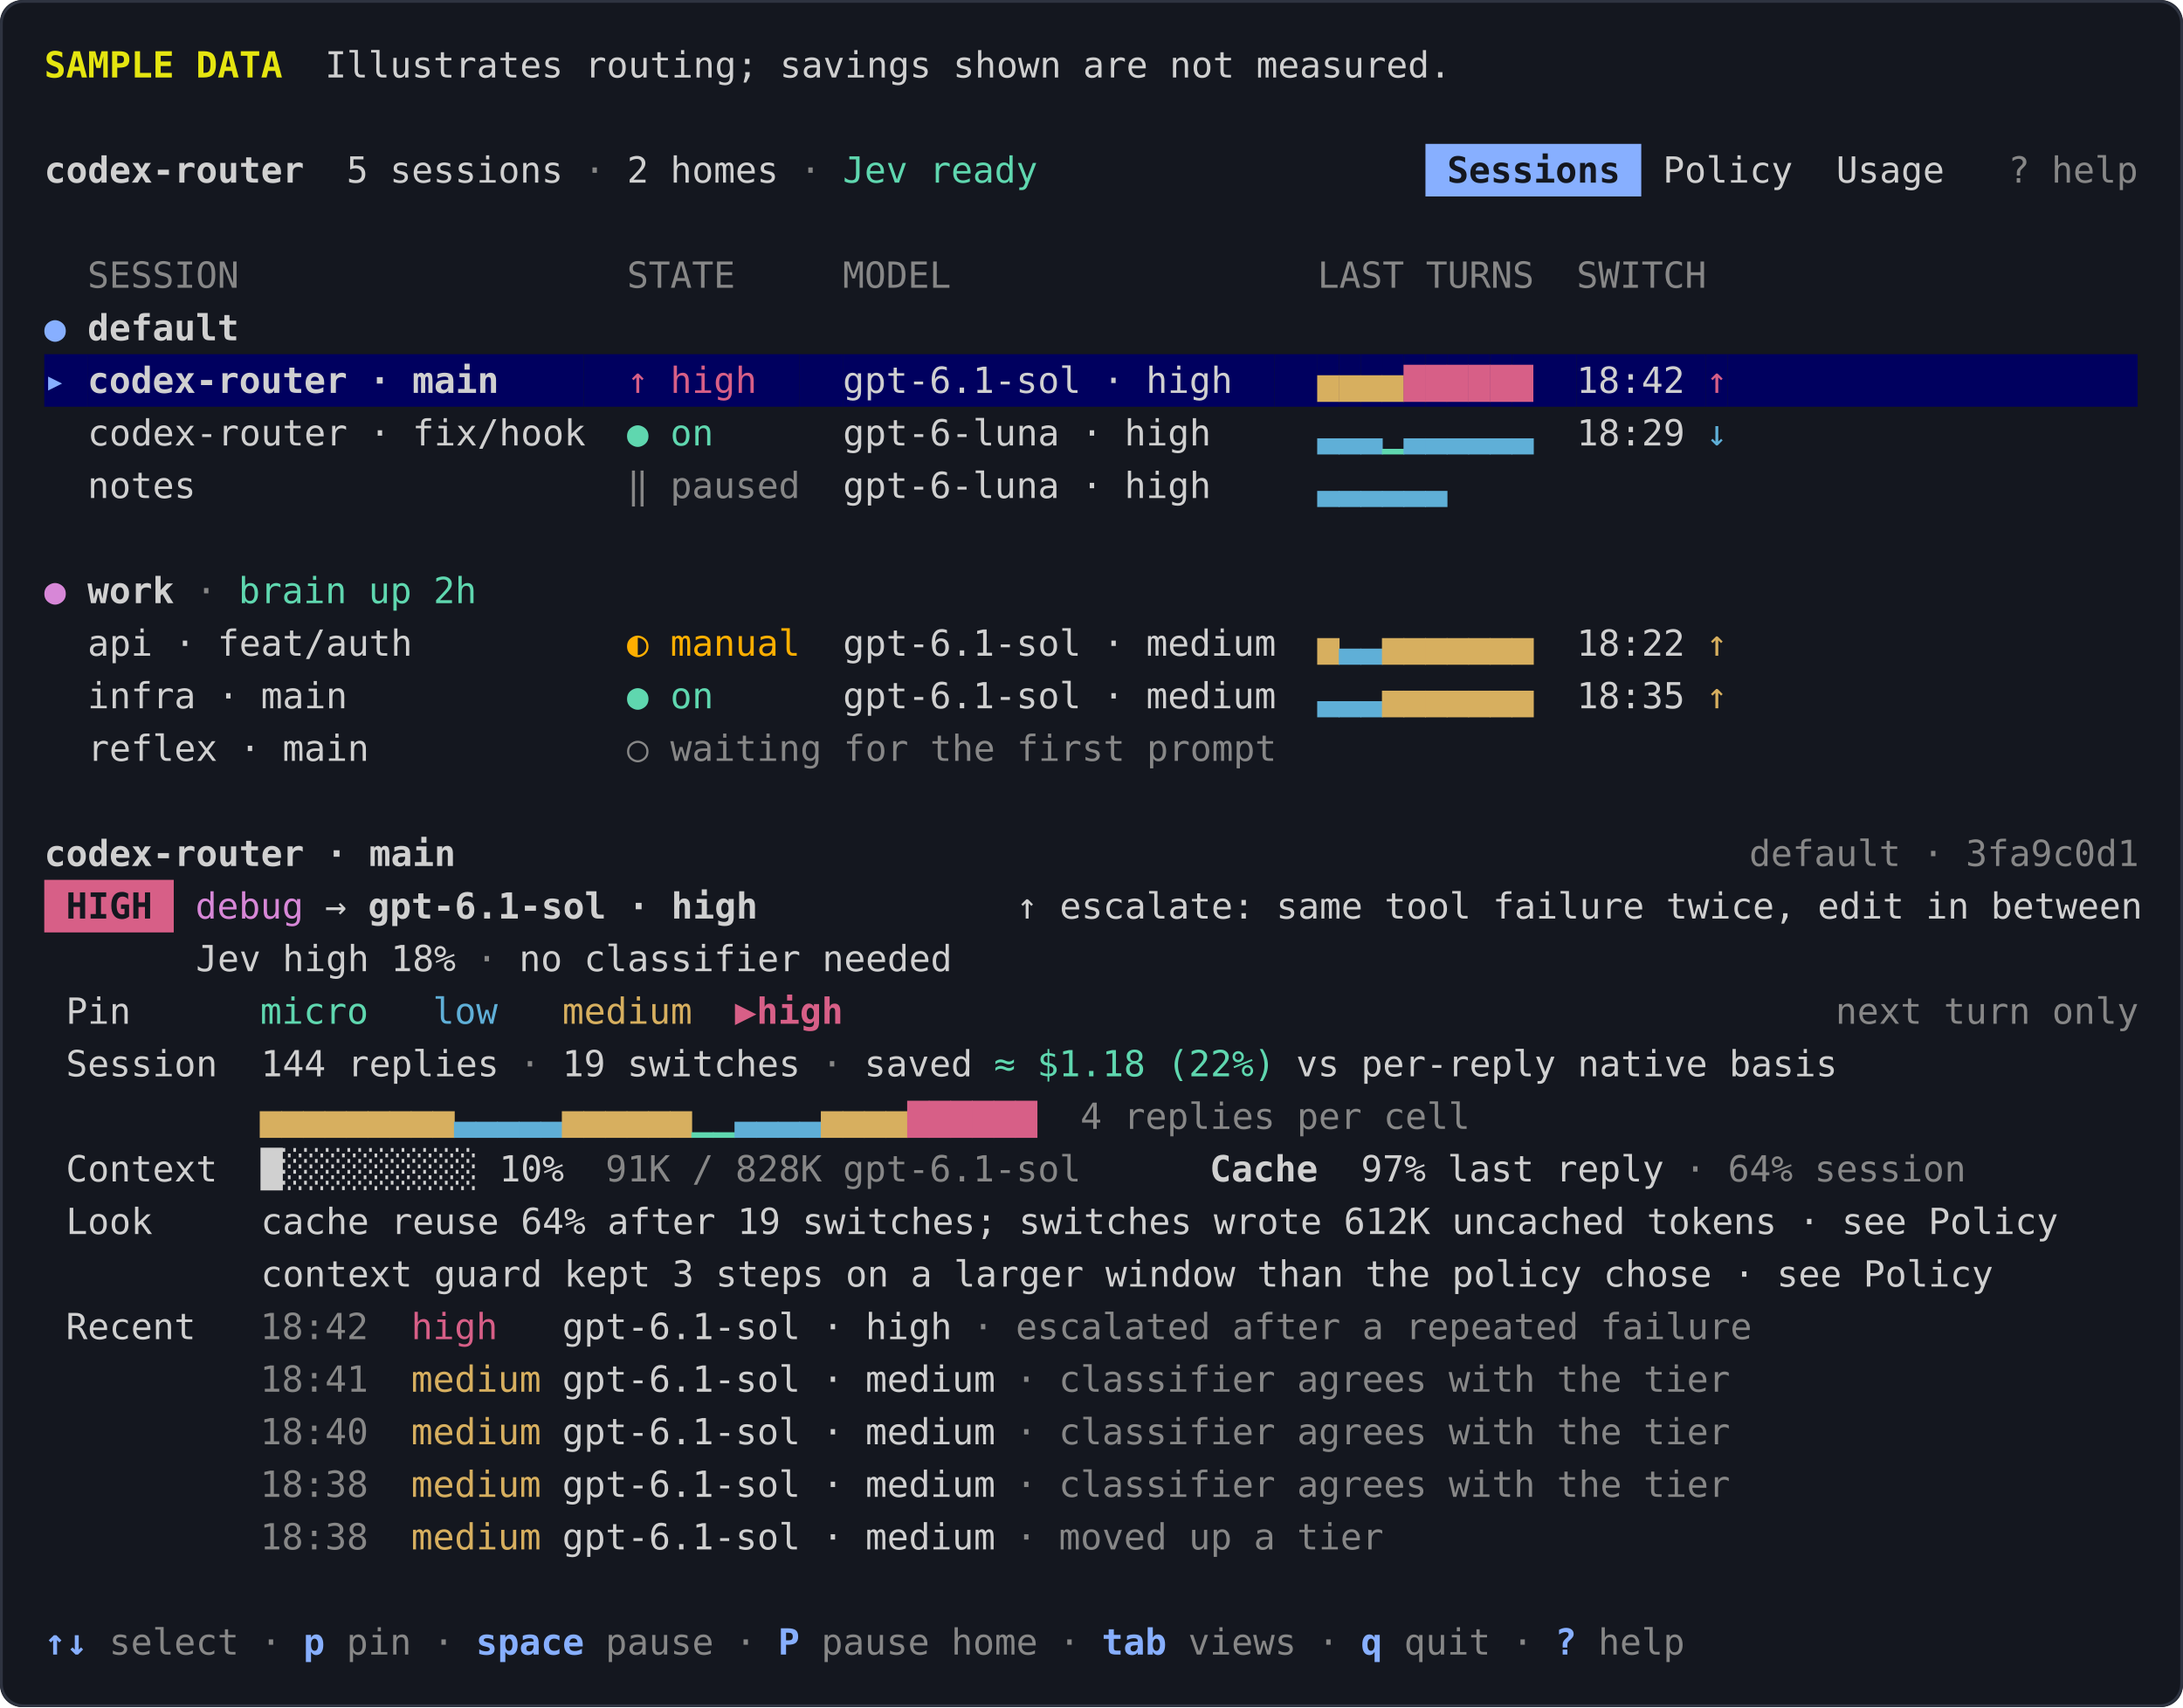
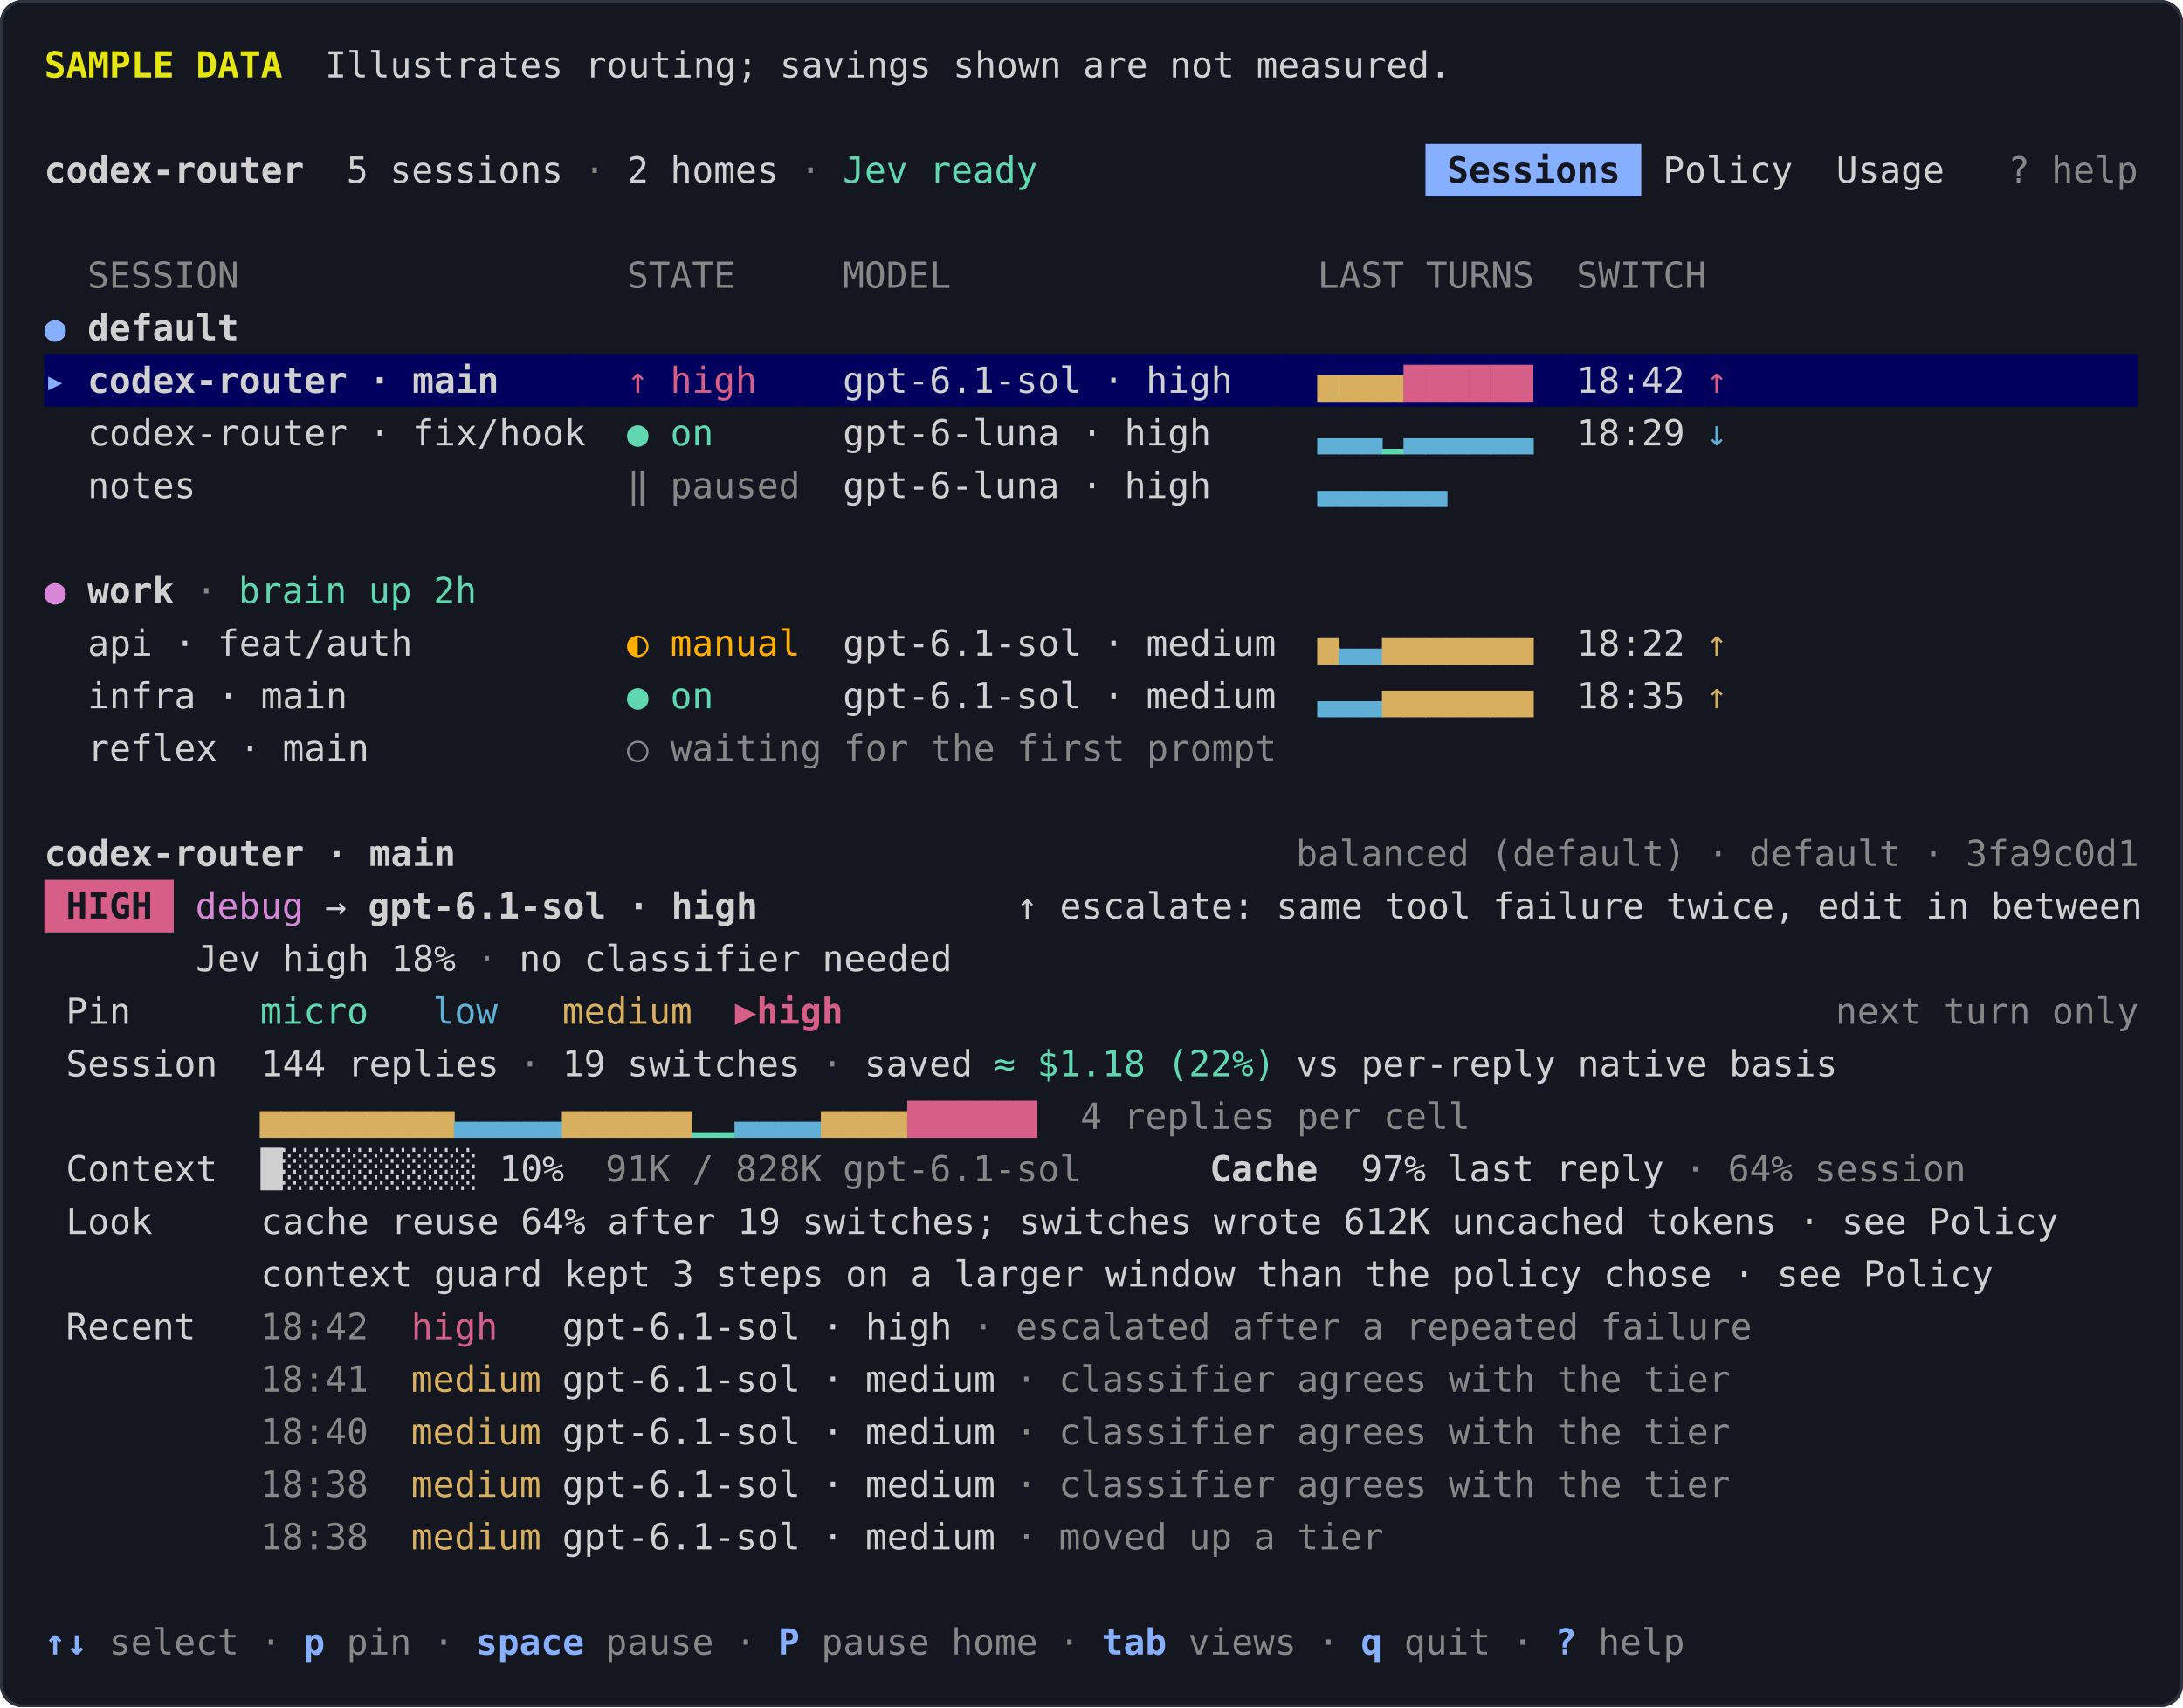
<svg xmlns="http://www.w3.org/2000/svg" viewBox="0 0 789 617" width="789" height="617" role="img" aria-labelledby="title desc">
  <style>text { font-family: ui-monospace, SFMono-Regular, Menlo, Consolas, 'DejaVu Sans Mono', monospace; font-size: 13px; }</style>
  <rect width="789" height="617" rx="8" fill="#14171f" />
  <rect x="0.5" y="0.5" width="788" height="616" rx="8" fill="none" stroke="#2e3340" />
  <text x="16.0" y="28.0" fill="#e5e510" font-weight="700" xml:space="preserve">SAMPLE DATA</text>
  <text x="101.8" y="28.0" fill="#d0d0d0" xml:space="preserve">  Illustrates routing; savings shown are not measured.</text>
  <text x="16.0" y="66.0" fill="#d0d0d0" font-weight="700" xml:space="preserve">codex-router</text>
  <text x="109.6" y="66.0" fill="#d0d0d0" xml:space="preserve">  5 sessions</text>
  <text x="203.2" y="66.0" fill="#878787" xml:space="preserve"> · </text>
  <text x="226.6" y="66.0" fill="#d0d0d0" xml:space="preserve">2 homes</text>
  <text x="281.2" y="66.0" fill="#878787" xml:space="preserve"> · </text>
  <text x="304.6" y="66.0" fill="#5fd7af" xml:space="preserve">Jev ready</text>
  <rect x="515.2" y="52.0" width="78.0" height="19" fill="#87afff" />
  <text x="515.2" y="66.0" fill="#14171f" font-weight="700" xml:space="preserve"> Sessions </text>
  <text x="593.2" y="66.0" fill="#d0d0d0" xml:space="preserve"> Policy  Usage   </text>
  <text x="725.8" y="66.0" fill="#878787" xml:space="preserve">? help</text>
  <text x="31.6" y="104.0" fill="#878787" xml:space="preserve">SESSION                </text>
  <text x="226.6" y="104.0" fill="#878787" xml:space="preserve">STATE   </text>
  <text x="304.6" y="104.0" fill="#878787" xml:space="preserve">MODEL               </text>
  <text x="476.2" y="104.0" fill="#878787" xml:space="preserve">LAST TURNS</text>
  <text x="569.8" y="104.0" fill="#878787" xml:space="preserve">SWITCH</text>
  <text x="16.0" y="123.0" fill="#87afff" xml:space="preserve">● </text>
  <text x="31.6" y="123.0" fill="#d0d0d0" font-weight="700" xml:space="preserve">default</text>
  <rect x="16.0" y="128.0" width="15.6" height="19" fill="#00005f" />
  <text x="16.0" y="142.0" fill="#87afff" font-weight="700" xml:space="preserve">▸ </text>
  <rect x="31.6" y="128.0" width="179.4" height="19" fill="#00005f" />
  <text x="31.6" y="142.0" fill="#d0d0d0" font-weight="700" xml:space="preserve">codex-router · main    </text>
  <rect x="211.0" y="128.0" width="15.6" height="19" fill="#00005f" />
  <rect x="226.6" y="128.0" width="62.4" height="19" fill="#00005f" />
  <text x="226.6" y="142.0" fill="#d75f87" xml:space="preserve">↑ high  </text>
  <rect x="289.0" y="128.0" width="15.6" height="19" fill="#00005f" />
  <rect x="304.6" y="128.0" width="156.0" height="19" fill="#00005f" />
  <text x="304.6" y="142.0" fill="#d0d0d0" xml:space="preserve">gpt-6.1-sol · high  </text>
  <rect x="460.6" y="128.0" width="15.6" height="19" fill="#00005f" />
  <rect x="476.2" y="128.0" width="7.8" height="19" fill="#00005f" />
  <text x="476.2" y="142.0" fill="#d7af5f" xml:space="preserve">▅</text>
  <rect x="484.0" y="128.0" width="7.8" height="19" fill="#00005f" />
  <text x="484.0" y="142.0" fill="#d7af5f" xml:space="preserve">▅</text>
  <rect x="491.8" y="128.0" width="7.8" height="19" fill="#00005f" />
  <text x="491.8" y="142.0" fill="#d7af5f" xml:space="preserve">▅</text>
  <rect x="499.6" y="128.0" width="7.8" height="19" fill="#00005f" />
  <text x="499.6" y="142.0" fill="#d7af5f" xml:space="preserve">▅</text>
  <rect x="507.4" y="128.0" width="7.8" height="19" fill="#00005f" />
  <text x="507.4" y="142.0" fill="#d75f87" xml:space="preserve">▇</text>
  <rect x="515.2" y="128.0" width="7.8" height="19" fill="#00005f" />
  <text x="515.2" y="142.0" fill="#d75f87" xml:space="preserve">▇</text>
  <rect x="523.0" y="128.0" width="7.8" height="19" fill="#00005f" />
  <text x="523.0" y="142.0" fill="#d75f87" xml:space="preserve">▇</text>
  <rect x="530.8" y="128.0" width="7.8" height="19" fill="#00005f" />
  <text x="530.8" y="142.0" fill="#d75f87" xml:space="preserve">▇</text>
  <rect x="538.6" y="128.0" width="7.8" height="19" fill="#00005f" />
  <text x="538.6" y="142.0" fill="#d75f87" xml:space="preserve">▇</text>
  <rect x="546.4" y="128.0" width="7.8" height="19" fill="#00005f" />
  <text x="546.4" y="142.0" fill="#d75f87" xml:space="preserve">▇</text>
  <rect x="554.2" y="128.0" width="15.6" height="19" fill="#00005f" />
  <rect x="569.8" y="128.0" width="46.8" height="19" fill="#00005f" />
  <text x="569.8" y="142.0" fill="#d0d0d0" xml:space="preserve">18:42 </text>
  <rect x="616.6" y="128.0" width="7.8" height="19" fill="#00005f" />
  <text x="616.6" y="142.0" fill="#d75f87" xml:space="preserve">↑</text>
  <rect x="624.4" y="128.0" width="148.2" height="19" fill="#00005f" />
  <text x="16.0" y="161.0" fill="#d0d0d0" xml:space="preserve">  codex-router · fix/hook  </text>
  <text x="226.6" y="161.0" fill="#5fd7af" xml:space="preserve">● on    </text>
  <text x="289.0" y="161.0" fill="#d0d0d0" xml:space="preserve">  gpt-6-luna · high     </text>
  <text x="476.2" y="161.0" fill="#5fafd7" xml:space="preserve">▃</text>
  <text x="484.0" y="161.0" fill="#5fafd7" xml:space="preserve">▃</text>
  <text x="491.8" y="161.0" fill="#5fafd7" xml:space="preserve">▃</text>
  <text x="499.6" y="161.0" fill="#5fd7af" xml:space="preserve">▁</text>
  <text x="507.4" y="161.0" fill="#5fafd7" xml:space="preserve">▃</text>
  <text x="515.2" y="161.0" fill="#5fafd7" xml:space="preserve">▃</text>
  <text x="523.0" y="161.0" fill="#5fafd7" xml:space="preserve">▃</text>
  <text x="530.8" y="161.0" fill="#5fafd7" xml:space="preserve">▃</text>
  <text x="538.6" y="161.0" fill="#5fafd7" xml:space="preserve">▃</text>
  <text x="546.4" y="161.0" fill="#5fafd7" xml:space="preserve">▃</text>
  <text x="554.2" y="161.0" fill="#d0d0d0" xml:space="preserve">  18:29 </text>
  <text x="616.6" y="161.0" fill="#5fafd7" xml:space="preserve">↓</text>
  <text x="16.0" y="180.0" fill="#d0d0d0" xml:space="preserve">  notes                    </text>
  <text x="226.6" y="180.0" fill="#878787" xml:space="preserve">‖ paused</text>
  <text x="289.0" y="180.0" fill="#d0d0d0" xml:space="preserve">  gpt-6-luna · high     </text>
  <text x="476.2" y="180.0" fill="#5fafd7" xml:space="preserve">▃</text>
  <text x="484.0" y="180.0" fill="#5fafd7" xml:space="preserve">▃</text>
  <text x="491.8" y="180.0" fill="#5fafd7" xml:space="preserve">▃</text>
  <text x="499.6" y="180.0" fill="#5fafd7" xml:space="preserve">▃</text>
  <text x="507.4" y="180.0" fill="#5fafd7" xml:space="preserve">▃</text>
  <text x="515.2" y="180.0" fill="#5fafd7" xml:space="preserve">▃</text>
  <text x="16.0" y="218.0" fill="#d787d7" xml:space="preserve">● </text>
  <text x="31.6" y="218.0" fill="#d0d0d0" font-weight="700" xml:space="preserve">work</text>
  <text x="62.8" y="218.0" fill="#878787" xml:space="preserve"> · </text>
  <text x="86.2" y="218.0" fill="#5fd7af" xml:space="preserve">brain up 2h</text>
  <text x="16.0" y="237.0" fill="#d0d0d0" xml:space="preserve">  api · feat/auth          </text>
  <text x="226.6" y="237.0" fill="#ffaf00" xml:space="preserve">◐ manual</text>
  <text x="289.0" y="237.0" fill="#d0d0d0" xml:space="preserve">  gpt-6.1-sol · medium  </text>
  <text x="476.2" y="237.0" fill="#d7af5f" xml:space="preserve">▅</text>
  <text x="484.0" y="237.0" fill="#5fafd7" xml:space="preserve">▃</text>
  <text x="491.8" y="237.0" fill="#5fafd7" xml:space="preserve">▃</text>
  <text x="499.6" y="237.0" fill="#d7af5f" xml:space="preserve">▅</text>
  <text x="507.4" y="237.0" fill="#d7af5f" xml:space="preserve">▅</text>
  <text x="515.2" y="237.0" fill="#d7af5f" xml:space="preserve">▅</text>
  <text x="523.0" y="237.0" fill="#d7af5f" xml:space="preserve">▅</text>
  <text x="530.8" y="237.0" fill="#d7af5f" xml:space="preserve">▅</text>
  <text x="538.6" y="237.0" fill="#d7af5f" xml:space="preserve">▅</text>
  <text x="546.4" y="237.0" fill="#d7af5f" xml:space="preserve">▅</text>
  <text x="554.2" y="237.0" fill="#d0d0d0" xml:space="preserve">  18:22 </text>
  <text x="616.6" y="237.0" fill="#d7af5f" xml:space="preserve">↑</text>
  <text x="16.0" y="256.0" fill="#d0d0d0" xml:space="preserve">  infra · main             </text>
  <text x="226.6" y="256.0" fill="#5fd7af" xml:space="preserve">● on    </text>
  <text x="289.0" y="256.0" fill="#d0d0d0" xml:space="preserve">  gpt-6.1-sol · medium  </text>
  <text x="476.2" y="256.0" fill="#5fafd7" xml:space="preserve">▃</text>
  <text x="484.0" y="256.0" fill="#5fafd7" xml:space="preserve">▃</text>
  <text x="491.8" y="256.0" fill="#5fafd7" xml:space="preserve">▃</text>
  <text x="499.6" y="256.0" fill="#d7af5f" xml:space="preserve">▅</text>
  <text x="507.4" y="256.0" fill="#d7af5f" xml:space="preserve">▅</text>
  <text x="515.2" y="256.0" fill="#d7af5f" xml:space="preserve">▅</text>
  <text x="523.0" y="256.0" fill="#d7af5f" xml:space="preserve">▅</text>
  <text x="530.8" y="256.0" fill="#d7af5f" xml:space="preserve">▅</text>
  <text x="538.6" y="256.0" fill="#d7af5f" xml:space="preserve">▅</text>
  <text x="546.4" y="256.0" fill="#d7af5f" xml:space="preserve">▅</text>
  <text x="554.2" y="256.0" fill="#d0d0d0" xml:space="preserve">  18:35 </text>
  <text x="616.6" y="256.0" fill="#d7af5f" xml:space="preserve">↑</text>
  <text x="16.0" y="275.0" fill="#d0d0d0" xml:space="preserve">  reflex · main            </text>
  <text x="226.6" y="275.0" fill="#878787" xml:space="preserve">○ waiting for the first prompt</text>
  <text x="16.0" y="313.0" fill="#d0d0d0" font-weight="700" xml:space="preserve">codex-router · main</text>
+   <text x="468.4" y="313.0" fill="#878787" xml:space="preserve">balanced (default) · </text>
  <text x="632.2" y="313.0" fill="#878787" xml:space="preserve">default · 3fa9c0d1</text>
  <rect x="16.0" y="318.0" width="46.8" height="19" fill="#d75f87" />
  <text x="16.0" y="332.0" fill="#14171f" font-weight="700" xml:space="preserve"> HIGH </text>
  <text x="70.6" y="332.0" fill="#d787d7" xml:space="preserve">debug</text>
  <text x="109.6" y="332.0" fill="#d0d0d0" xml:space="preserve"> → </text>
  <text x="133.0" y="332.0" fill="#d0d0d0" font-weight="700" xml:space="preserve">gpt-6.1-sol · high</text>
  <text x="273.4" y="332.0" fill="#d0d0d0" xml:space="preserve">            ↑ escalate: same tool failure twice, edit in between</text>
  <text x="16.0" y="351.0" fill="#d0d0d0" xml:space="preserve">       Jev high 18%</text>
  <text x="164.2" y="351.0" fill="#878787" xml:space="preserve"> · </text>
  <text x="187.6" y="351.0" fill="#d0d0d0" xml:space="preserve">no classifier needed</text>
  <text x="16.0" y="370.0" fill="#d0d0d0" xml:space="preserve"> Pin     </text>
  <text x="86.2" y="370.0" fill="#5fd7af" xml:space="preserve"> micro  </text>
  <text x="148.6" y="370.0" fill="#5fafd7" xml:space="preserve"> low  </text>
  <text x="195.4" y="370.0" fill="#d7af5f" xml:space="preserve"> medium  </text>
  <text x="265.6" y="370.0" fill="#d75f87" font-weight="700" xml:space="preserve">▶high  </text>
  <text x="663.4" y="370.0" fill="#878787" xml:space="preserve">next turn only</text>
  <text x="16.0" y="389.0" fill="#d0d0d0" xml:space="preserve"> Session  144 replies</text>
  <text x="179.8" y="389.0" fill="#878787" xml:space="preserve"> · </text>
  <text x="203.2" y="389.0" fill="#d0d0d0" xml:space="preserve">19 switches</text>
  <text x="289.0" y="389.0" fill="#878787" xml:space="preserve"> · </text>
  <text x="312.4" y="389.0" fill="#d0d0d0" xml:space="preserve">saved </text>
  <text x="359.2" y="389.0" fill="#5fd7af" xml:space="preserve">≈ $1.18 (22%)</text>
  <text x="460.6" y="389.0" fill="#d0d0d0" xml:space="preserve"> vs per-reply native basis</text>
  <text x="94.0" y="408.0" fill="#d7af5f" xml:space="preserve">▅</text>
  <text x="101.8" y="408.0" fill="#d7af5f" xml:space="preserve">▅</text>
  <text x="109.6" y="408.0" fill="#d7af5f" xml:space="preserve">▅</text>
  <text x="117.4" y="408.0" fill="#d7af5f" xml:space="preserve">▅</text>
  <text x="125.2" y="408.0" fill="#d7af5f" xml:space="preserve">▅</text>
  <text x="133.0" y="408.0" fill="#d7af5f" xml:space="preserve">▅</text>
  <text x="140.8" y="408.0" fill="#d7af5f" xml:space="preserve">▅</text>
  <text x="148.6" y="408.0" fill="#d7af5f" xml:space="preserve">▅</text>
  <text x="156.4" y="408.0" fill="#d7af5f" xml:space="preserve">▅</text>
  <text x="164.2" y="408.0" fill="#5fafd7" xml:space="preserve">▃</text>
  <text x="172.0" y="408.0" fill="#5fafd7" xml:space="preserve">▃</text>
  <text x="179.8" y="408.0" fill="#5fafd7" xml:space="preserve">▃</text>
  <text x="187.6" y="408.0" fill="#5fafd7" xml:space="preserve">▃</text>
  <text x="195.4" y="408.0" fill="#5fafd7" xml:space="preserve">▃</text>
  <text x="203.2" y="408.0" fill="#d7af5f" xml:space="preserve">▅</text>
  <text x="211.0" y="408.0" fill="#d7af5f" xml:space="preserve">▅</text>
  <text x="218.8" y="408.0" fill="#d7af5f" xml:space="preserve">▅</text>
  <text x="226.6" y="408.0" fill="#d7af5f" xml:space="preserve">▅</text>
  <text x="234.4" y="408.0" fill="#d7af5f" xml:space="preserve">▅</text>
  <text x="242.2" y="408.0" fill="#d7af5f" xml:space="preserve">▅</text>
  <text x="250.0" y="408.0" fill="#5fd7af" xml:space="preserve">▁</text>
  <text x="257.8" y="408.0" fill="#5fd7af" xml:space="preserve">▁</text>
  <text x="265.6" y="408.0" fill="#5fafd7" xml:space="preserve">▃</text>
  <text x="273.4" y="408.0" fill="#5fafd7" xml:space="preserve">▃</text>
  <text x="281.2" y="408.0" fill="#5fafd7" xml:space="preserve">▃</text>
  <text x="289.0" y="408.0" fill="#5fafd7" xml:space="preserve">▃</text>
  <text x="296.8" y="408.0" fill="#d7af5f" xml:space="preserve">▅</text>
  <text x="304.6" y="408.0" fill="#d7af5f" xml:space="preserve">▅</text>
  <text x="312.4" y="408.0" fill="#d7af5f" xml:space="preserve">▅</text>
  <text x="320.2" y="408.0" fill="#d7af5f" xml:space="preserve">▅</text>
  <text x="328.0" y="408.0" fill="#d75f87" xml:space="preserve">▇</text>
  <text x="335.8" y="408.0" fill="#d75f87" xml:space="preserve">▇</text>
  <text x="343.6" y="408.0" fill="#d75f87" xml:space="preserve">▇</text>
  <text x="351.4" y="408.0" fill="#d75f87" xml:space="preserve">▇</text>
  <text x="359.2" y="408.0" fill="#d75f87" xml:space="preserve">▇</text>
  <text x="367.0" y="408.0" fill="#d75f87" xml:space="preserve">▇</text>
  <text x="374.8" y="408.0" fill="#878787" xml:space="preserve">  4 replies per cell</text>
  <text x="16.0" y="427.0" fill="#d0d0d0" xml:space="preserve"> Context  █░░░░░░░░░ 10%  </text>
  <text x="218.8" y="427.0" fill="#878787" xml:space="preserve">91K / 828K</text>
  <text x="296.8" y="427.0" fill="#878787" xml:space="preserve"> gpt-6.1-sol</text>
  <text x="437.2" y="427.0" fill="#d0d0d0" font-weight="700" xml:space="preserve">Cache</text>
  <text x="476.2" y="427.0" fill="#d0d0d0" xml:space="preserve">  97% last reply</text>
  <text x="601.0" y="427.0" fill="#878787" xml:space="preserve"> · 64% session</text>
  <text x="16.0" y="446.0" fill="#d0d0d0" xml:space="preserve"> Look     cache reuse 64% after 19 switches; switches wrote 612K uncached tokens · see Policy</text>
  <text x="16.0" y="465.0" fill="#d0d0d0" xml:space="preserve">          context guard kept 3 steps on a larger window than the policy chose · see Policy</text>
  <text x="16.0" y="484.0" fill="#d0d0d0" xml:space="preserve"> Recent   </text>
  <text x="94.0" y="484.0" fill="#878787" xml:space="preserve">18:42  </text>
  <text x="148.6" y="484.0" fill="#d75f87" xml:space="preserve">high   </text>
  <text x="203.2" y="484.0" fill="#d0d0d0" xml:space="preserve">gpt-6.1-sol · high</text>
  <text x="343.6" y="484.0" fill="#878787" xml:space="preserve"> · escalated after a repeated failure</text>
  <text x="94.0" y="503.0" fill="#878787" xml:space="preserve">18:41  </text>
  <text x="148.6" y="503.0" fill="#d7af5f" xml:space="preserve">medium </text>
  <text x="203.2" y="503.0" fill="#d0d0d0" xml:space="preserve">gpt-6.1-sol · medium</text>
  <text x="359.2" y="503.0" fill="#878787" xml:space="preserve"> · classifier agrees with the tier</text>
  <text x="94.0" y="522.0" fill="#878787" xml:space="preserve">18:40  </text>
  <text x="148.6" y="522.0" fill="#d7af5f" xml:space="preserve">medium </text>
  <text x="203.2" y="522.0" fill="#d0d0d0" xml:space="preserve">gpt-6.1-sol · medium</text>
  <text x="359.2" y="522.0" fill="#878787" xml:space="preserve"> · classifier agrees with the tier</text>
  <text x="94.0" y="541.0" fill="#878787" xml:space="preserve">18:38  </text>
  <text x="148.6" y="541.0" fill="#d7af5f" xml:space="preserve">medium </text>
  <text x="203.2" y="541.0" fill="#d0d0d0" xml:space="preserve">gpt-6.1-sol · medium</text>
  <text x="359.2" y="541.0" fill="#878787" xml:space="preserve"> · classifier agrees with the tier</text>
  <text x="94.0" y="560.0" fill="#878787" xml:space="preserve">18:38  </text>
  <text x="148.6" y="560.0" fill="#d7af5f" xml:space="preserve">medium </text>
  <text x="203.2" y="560.0" fill="#d0d0d0" xml:space="preserve">gpt-6.1-sol · medium</text>
  <text x="359.2" y="560.0" fill="#878787" xml:space="preserve"> · moved up a tier</text>
  <text x="16.0" y="598.0" fill="#87afff" font-weight="700" xml:space="preserve">↑↓</text>
  <text x="31.6" y="598.0" fill="#878787" xml:space="preserve"> select</text>
  <text x="86.2" y="598.0" fill="#878787" xml:space="preserve"> · </text>
  <text x="109.6" y="598.0" fill="#87afff" font-weight="700" xml:space="preserve">p</text>
  <text x="117.4" y="598.0" fill="#878787" xml:space="preserve"> pin</text>
  <text x="148.6" y="598.0" fill="#878787" xml:space="preserve"> · </text>
  <text x="172.0" y="598.0" fill="#87afff" font-weight="700" xml:space="preserve">space</text>
  <text x="211.0" y="598.0" fill="#878787" xml:space="preserve"> pause</text>
  <text x="257.8" y="598.0" fill="#878787" xml:space="preserve"> · </text>
  <text x="281.2" y="598.0" fill="#87afff" font-weight="700" xml:space="preserve">P</text>
  <text x="289.0" y="598.0" fill="#878787" xml:space="preserve"> pause home</text>
  <text x="374.8" y="598.0" fill="#878787" xml:space="preserve"> · </text>
  <text x="398.2" y="598.0" fill="#87afff" font-weight="700" xml:space="preserve">tab</text>
  <text x="421.6" y="598.0" fill="#878787" xml:space="preserve"> views</text>
  <text x="468.4" y="598.0" fill="#878787" xml:space="preserve"> · </text>
  <text x="491.8" y="598.0" fill="#87afff" font-weight="700" xml:space="preserve">q</text>
  <text x="499.6" y="598.0" fill="#878787" xml:space="preserve"> quit</text>
  <text x="538.6" y="598.0" fill="#878787" xml:space="preserve"> · </text>
  <text x="562.0" y="598.0" fill="#87afff" font-weight="700" xml:space="preserve">?</text>
  <text x="569.8" y="598.0" fill="#878787" xml:space="preserve"> help</text>
</svg>
